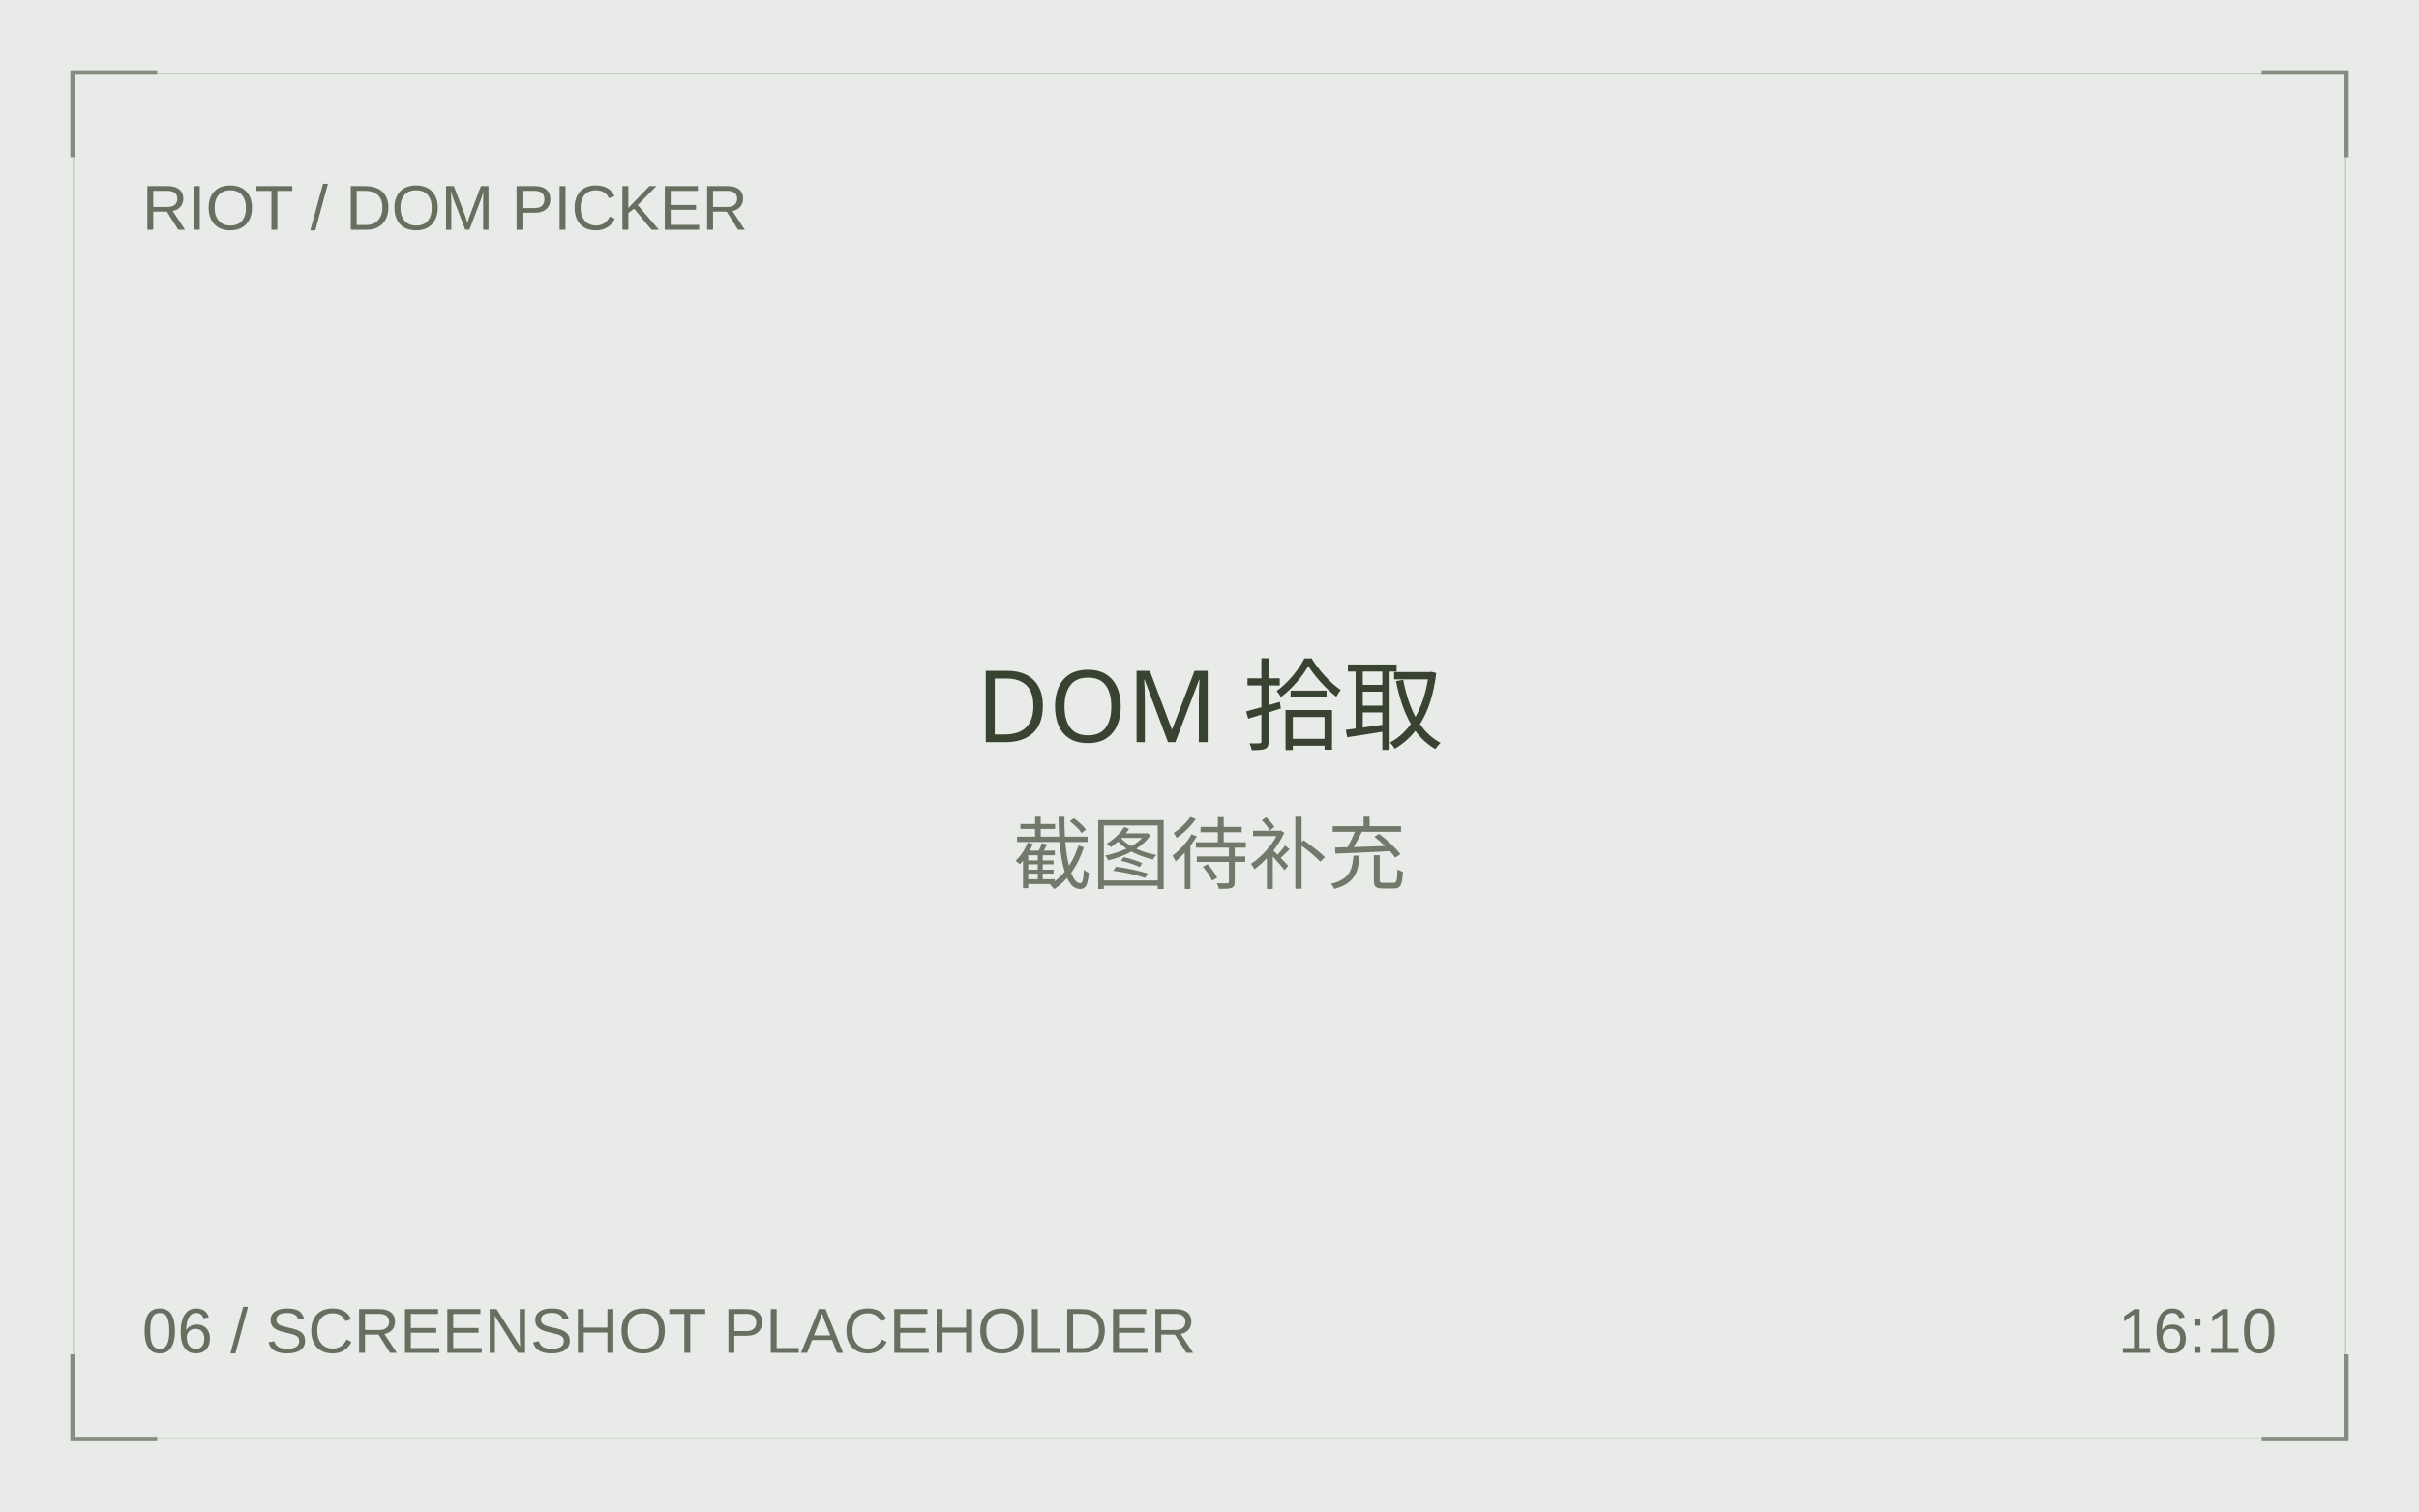
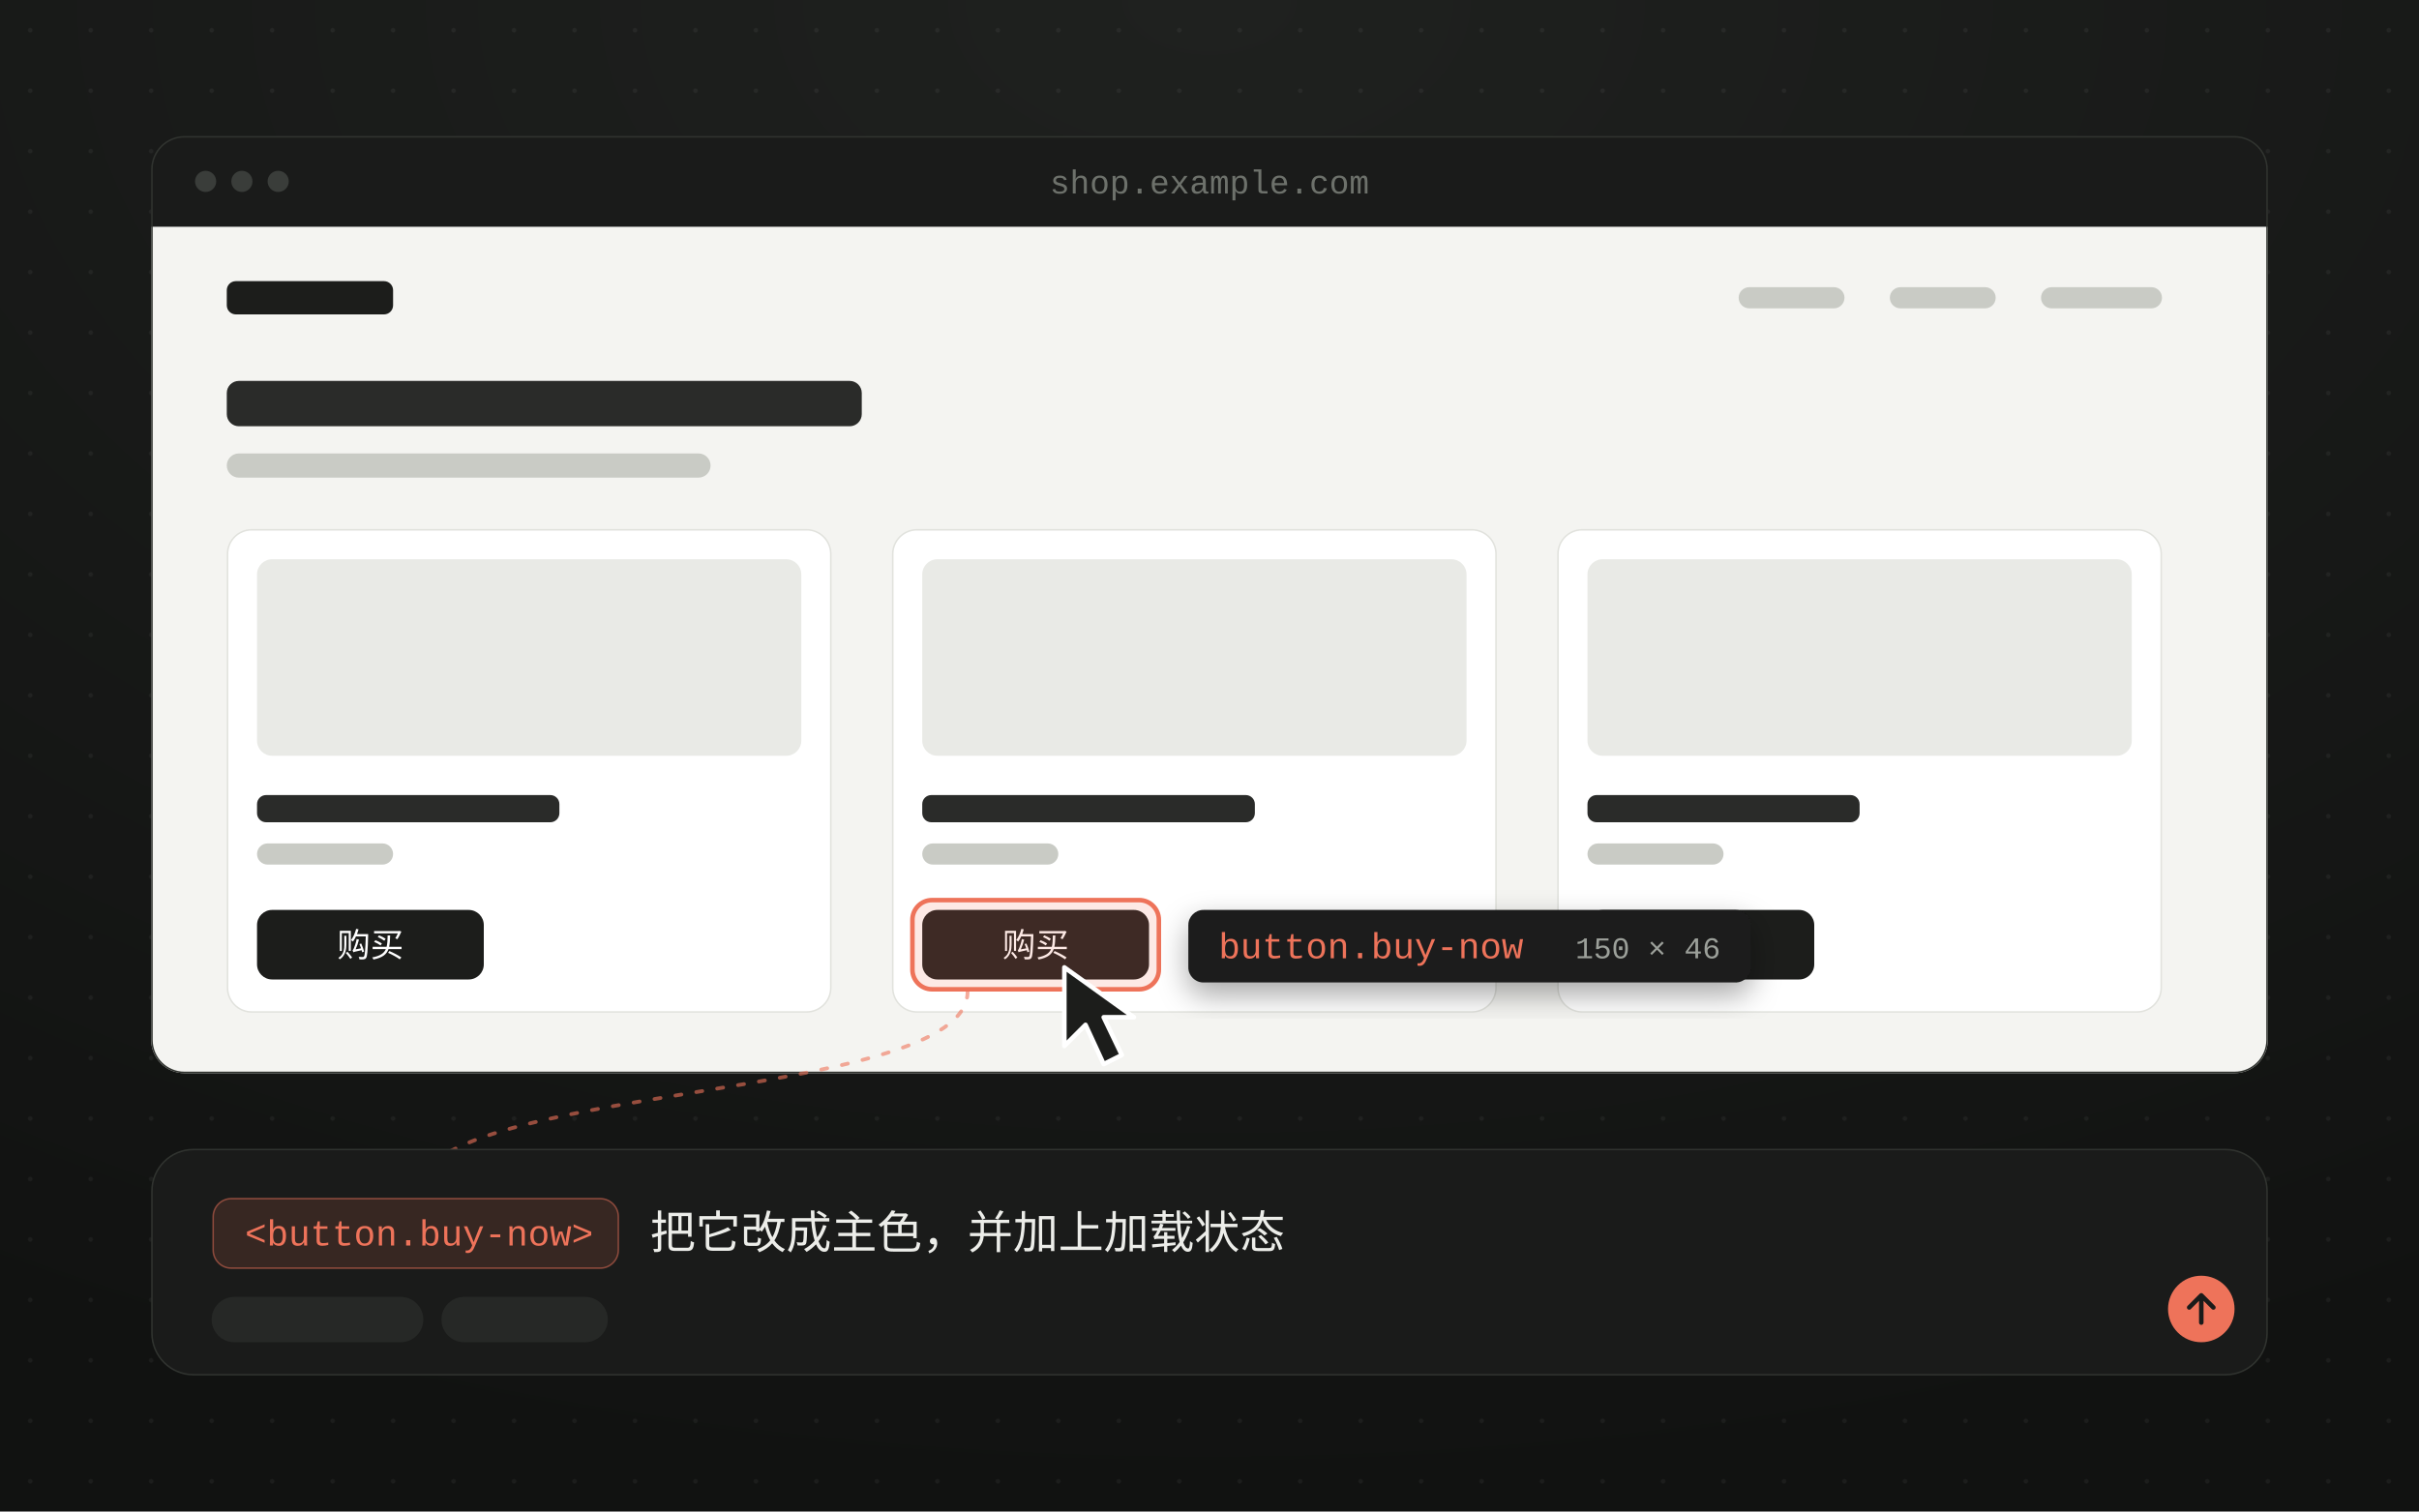
<svg xmlns="http://www.w3.org/2000/svg" width="1600" height="1000" viewBox="0 0 1600 1000" fill="none">
-   <rect width="1600" height="1000" fill="#e9ebe8" />
-   <rect x="48.5" y="48.5" width="1503" height="903" stroke="#c6cbc4" />
-   <path d="M48 104V48H104M1496 48H1552V104M1552 896V952H1496M104 952H48V896" stroke="#848e80" stroke-width="3" />
-   <text x="94" y="152" fill="#677060" font-family="Arial, sans-serif" font-size="42">
-     RIOT / DOM PICKER
-   </text>
-   <text x="800" y="491" text-anchor="middle" fill="#384332" font-family="system-ui, 'PingFang SC', 'Microsoft YaHei', sans-serif" font-size="66">
-     DOM 拾取
-   </text>
-   <text x="800" y="584" text-anchor="middle" fill="#71796b" font-family="system-ui, 'PingFang SC', 'Microsoft YaHei', sans-serif" font-size="52">
-     截图待补充
-   </text>
-   <text x="94" y="895" fill="#677060" font-family="Arial, sans-serif" font-size="42">
-     06 / SCREENSHOT PLACEHOLDER
-   </text>
-   <text x="1506" y="895" text-anchor="end" fill="#677060" font-family="Arial, sans-serif" font-size="42">
-     16:10
-   </text>
+   <defs>
+     <radialGradient id="bg" cx="0.5" cy="0" r="1">
+       <stop offset="0" stop-color="#1f211f" />
+       <stop offset="1" stop-color="#111211" />
+     </radialGradient>
+     <pattern id="dots" width="40" height="40" patternUnits="userSpaceOnUse">
+       <circle cx="20" cy="20" r="1.5" fill="#fff" fill-opacity="0.05" />
+     </pattern>
+     <clipPath id="win">
+       <rect x="100" y="90" width="1400" height="620" rx="22" />
+     </clipPath>
+     <filter id="shadow" x="-20%" y="-50%" width="140%" height="200%">
+       <feDropShadow dx="0" dy="8" stdDeviation="10" flood-color="#000" flood-opacity="0.35" />
+     </filter>
+     <style>
+       .t { font-family: -apple-system, BlinkMacSystemFont, "PingFang SC", "Microsoft YaHei", "Segoe UI", sans-serif; }
+       .m { font-family: "SF Mono", Menlo, Consolas, "Liberation Mono", monospace; }
+     </style>
+   </defs>
+   <rect width="1600" height="1000" fill="url(#bg)" />
+   <rect width="1600" height="1000" fill="url(#dots)" />
+   <g clip-path="url(#win)">
+     <rect x="100" y="90" width="1400" height="60" fill="#1a1b1a" />
+     <rect x="100" y="150" width="1400" height="560" fill="#f4f4f1" />
+   </g>
+   <circle cx="136" cy="120" r="7" fill="#3a3d3a" />
+   <circle cx="160" cy="120" r="7" fill="#3a3d3a" />
+   <circle cx="184" cy="120" r="7" fill="#3a3d3a" />
+   <text class="m" x="800" y="128" text-anchor="middle" font-size="22" fill="#6d716b">shop.example.com</text>
+   <rect x="100.5" y="90.5" width="1399" height="619" rx="21.5" stroke="#30332f" />
+   <rect x="150" y="186" width="110" height="22" rx="6" fill="#1c1d1b" />
+   <rect x="1150" y="190" width="70" height="14" rx="7" fill="#c9cbc5" />
+   <rect x="1250" y="190" width="70" height="14" rx="7" fill="#c9cbc5" />
+   <rect x="1350" y="190" width="80" height="14" rx="7" fill="#c9cbc5" />
+   <rect x="150" y="252" width="420" height="30" rx="8" fill="#2a2b29" />
+   <rect x="150" y="300" width="320" height="16" rx="8" fill="#c9cbc5" />
+   <rect x="150.5" y="350.5" width="399" height="319" rx="16" fill="#fff" stroke="#e1e2dd" />
+   <rect x="170" y="370" width="360" height="130" rx="10" fill="#e9eae6" />
+   <rect x="170" y="526" width="200" height="18" rx="6" fill="#2a2b29" />
+   <rect x="170" y="558" width="90" height="14" rx="7" fill="#c9cbc5" />
+   <rect x="170" y="602" width="150" height="46" rx="10" fill="#1c1d1b" />
+   <text class="t" x="245" y="633" text-anchor="middle" font-size="22" fill="#fff">购买</text>
+   <rect x="590.5" y="350.5" width="399" height="319" rx="16" fill="#fff" stroke="#e1e2dd" />
+   <rect x="610" y="370" width="360" height="130" rx="10" fill="#e9eae6" />
+   <rect x="610" y="526" width="220" height="18" rx="6" fill="#2a2b29" />
+   <rect x="610" y="558" width="90" height="14" rx="7" fill="#c9cbc5" />
+   <rect x="610" y="602" width="150" height="46" rx="10" fill="#1c1d1b" />
+   <text class="t" x="685" y="633" text-anchor="middle" font-size="22" fill="#fff">购买</text>
+   <rect x="1030.5" y="350.5" width="399" height="319" rx="16" fill="#fff" stroke="#e1e2dd" />
+   <rect x="1050" y="370" width="360" height="130" rx="10" fill="#e9eae6" />
+   <rect x="1050" y="526" width="180" height="18" rx="6" fill="#2a2b29" />
+   <rect x="1050" y="558" width="90" height="14" rx="7" fill="#c9cbc5" />
+   <rect x="1050" y="602" width="150" height="46" rx="10" fill="#1c1d1b" />
+   <text class="t" x="1125" y="633" text-anchor="middle" font-size="22" fill="#fff">购买</text>
+   <rect x="603.5" y="595.5" width="163" height="59" rx="13" fill="#ee735a" fill-opacity="0.16" stroke="#ee735a" stroke-width="3" />
+   <g filter="url(#shadow)">
+     <rect x="786" y="602" width="372" height="48" rx="10" fill="#1a1b1a" />
+   </g>
+   <text class="m" x="806" y="634" font-size="24" fill="#ee735a">button.buy-now</text>
+   <text class="m" x="1138" y="634" text-anchor="end" font-size="20" fill="#9ca09a">150 × 46</text>
+   <path d="M704 640 704 692 718 678 730 704 742 698 730 673 750 673Z" fill="#1c1d1b" stroke="#fff" stroke-width="3" stroke-linejoin="round" />
+   <path d="M640 656C640 730 275 716 275 790" stroke="#ee735a" stroke-opacity="0.6" stroke-width="2.5" stroke-dasharray="4 10" stroke-linecap="round" />
+   <rect x="100.5" y="760.5" width="1399" height="149" rx="27.5" fill="#1a1b1a" stroke="#30332f" />
+   <rect x="141" y="793" width="268" height="46" rx="12" fill="#ee735a" fill-opacity="0.14" stroke="#ee735a" stroke-opacity="0.5" />
+   <text class="m" x="162" y="824" font-size="24" fill="#ee735a">&lt;button.buy-now&gt;</text>
+   <text class="t" x="430" y="826" font-size="30" fill="#ecede9">把它改成主色，并加上加载状态</text>
+   <rect x="140" y="858" width="140" height="30" rx="15" fill="#262826" />
+   <rect x="292" y="858" width="110" height="30" rx="15" fill="#262826" />
+   <circle cx="1456" cy="866" r="22" fill="#ee735a" />
+   <path d="M1456 875v-18m-8 8 8-8 8 8" stroke="#1a1b1a" stroke-width="3" stroke-linecap="round" stroke-linejoin="round" />
</svg>
